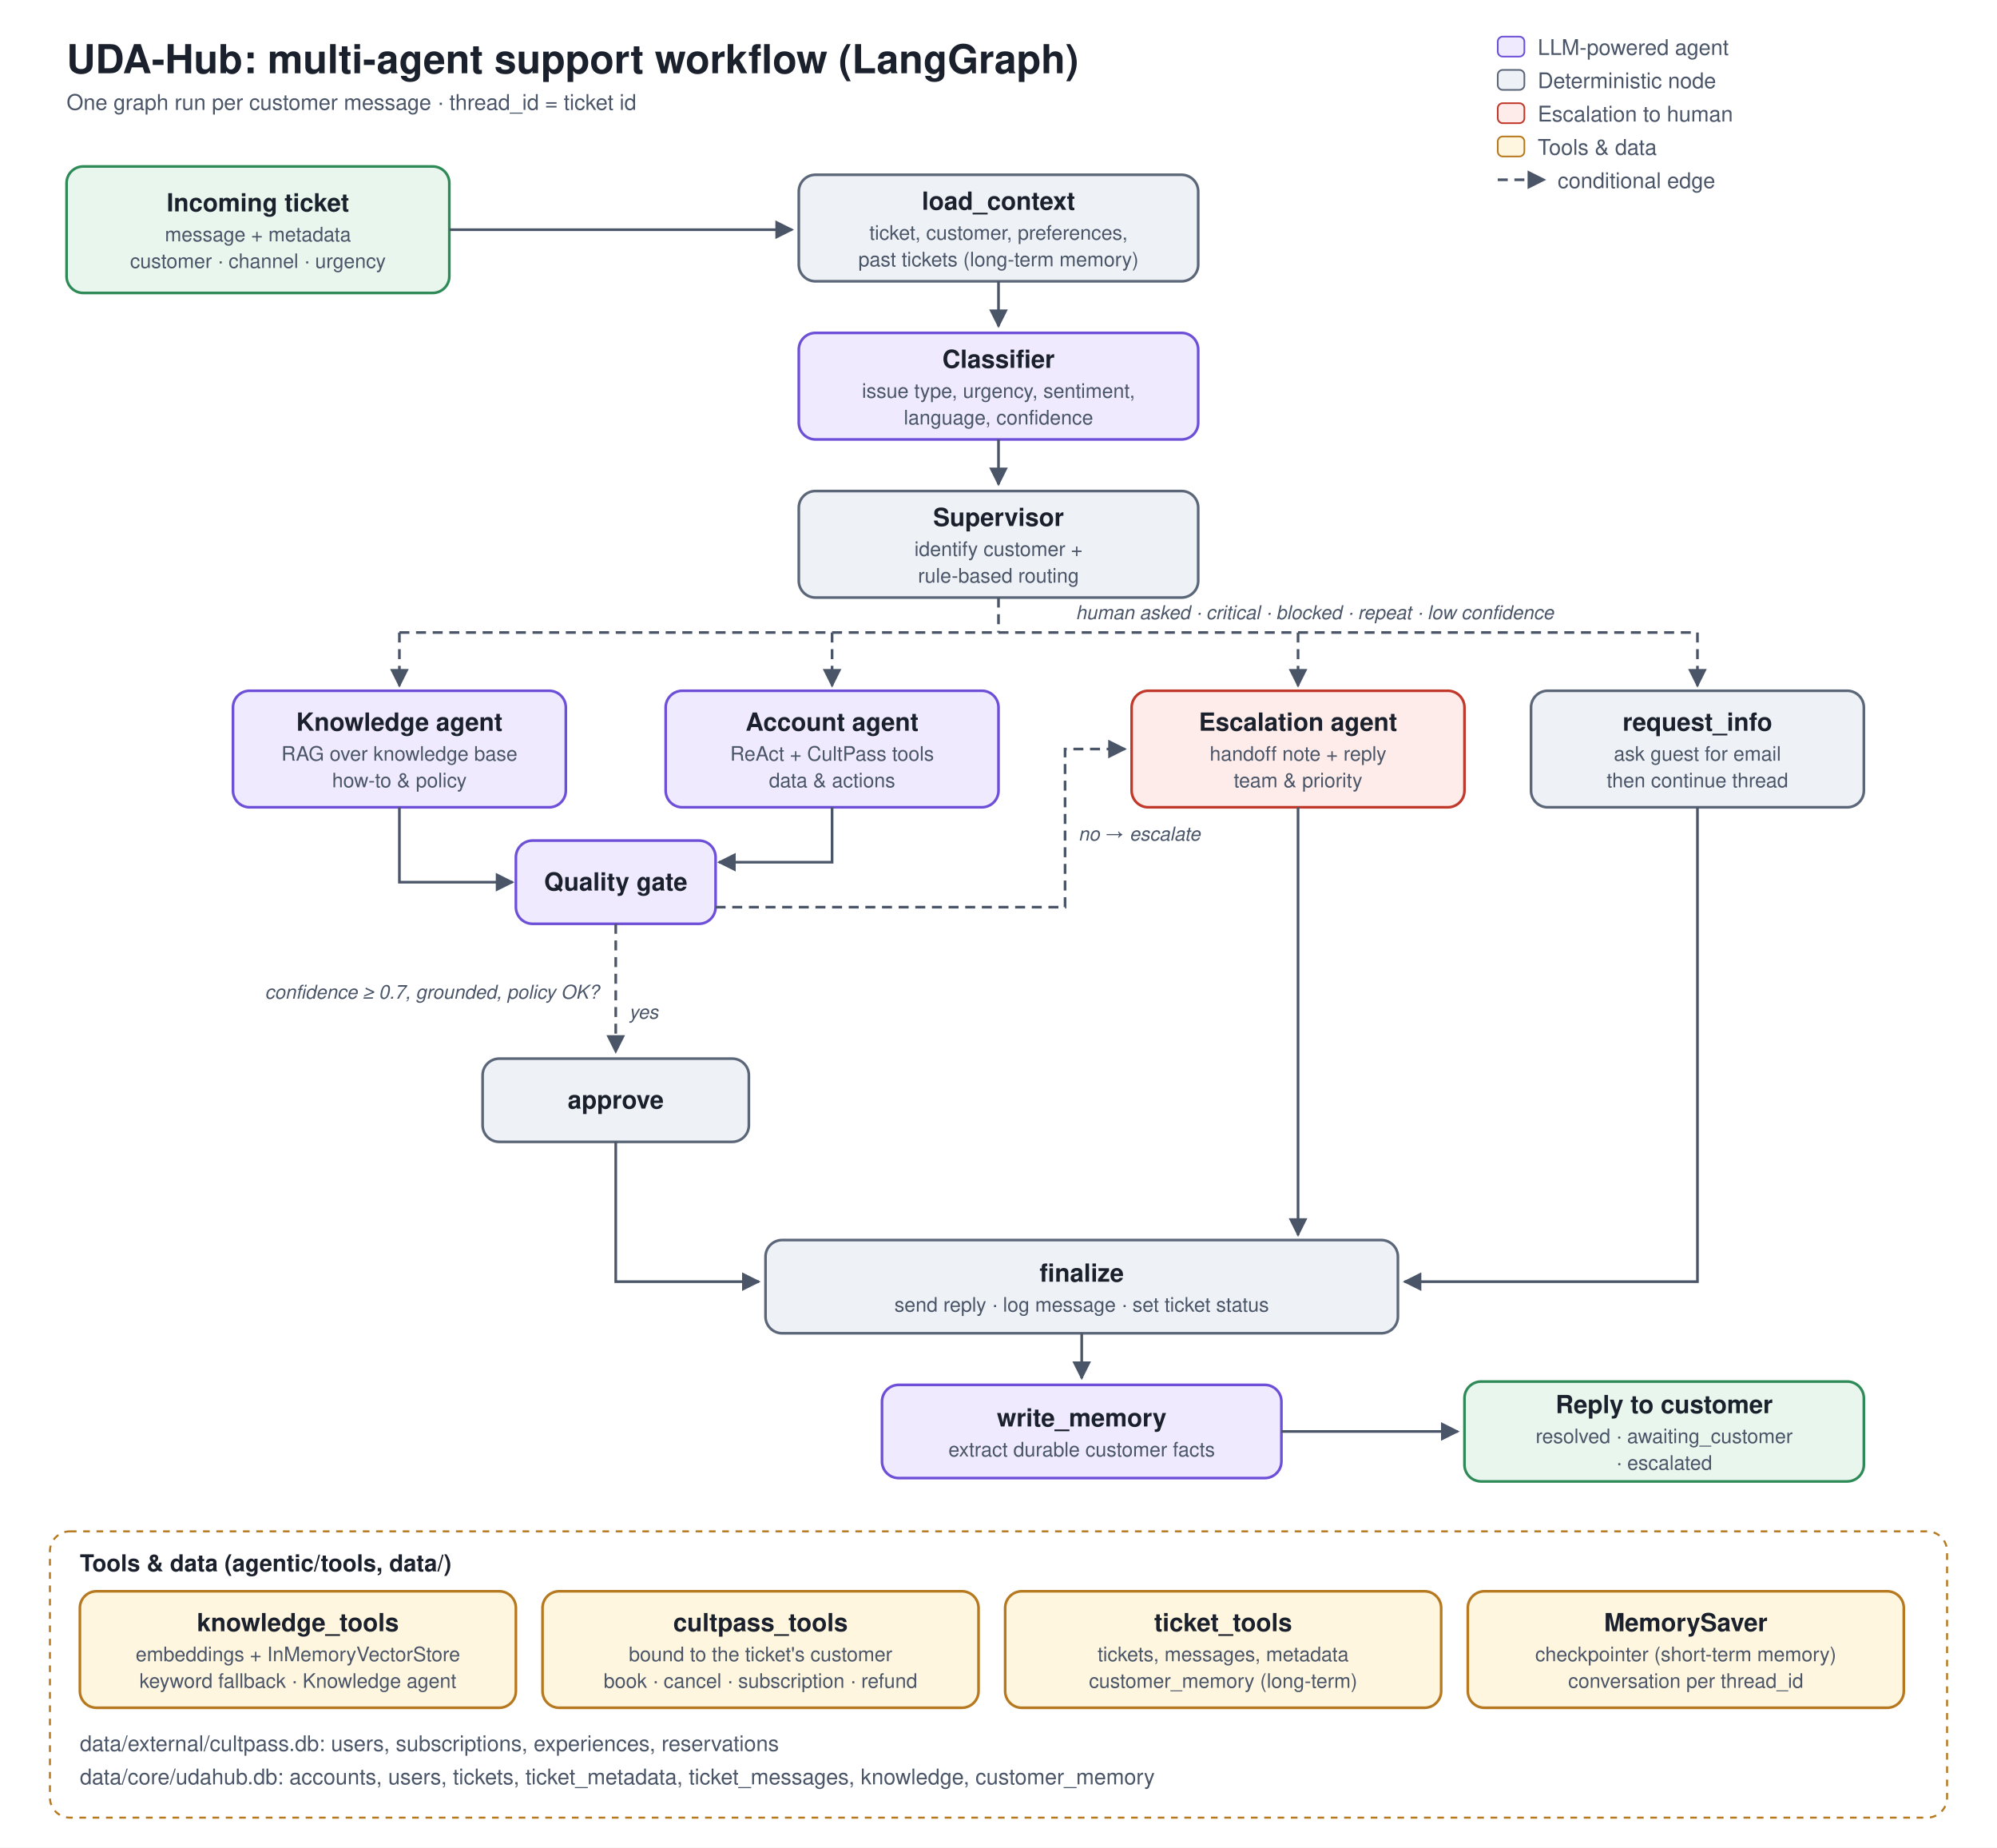
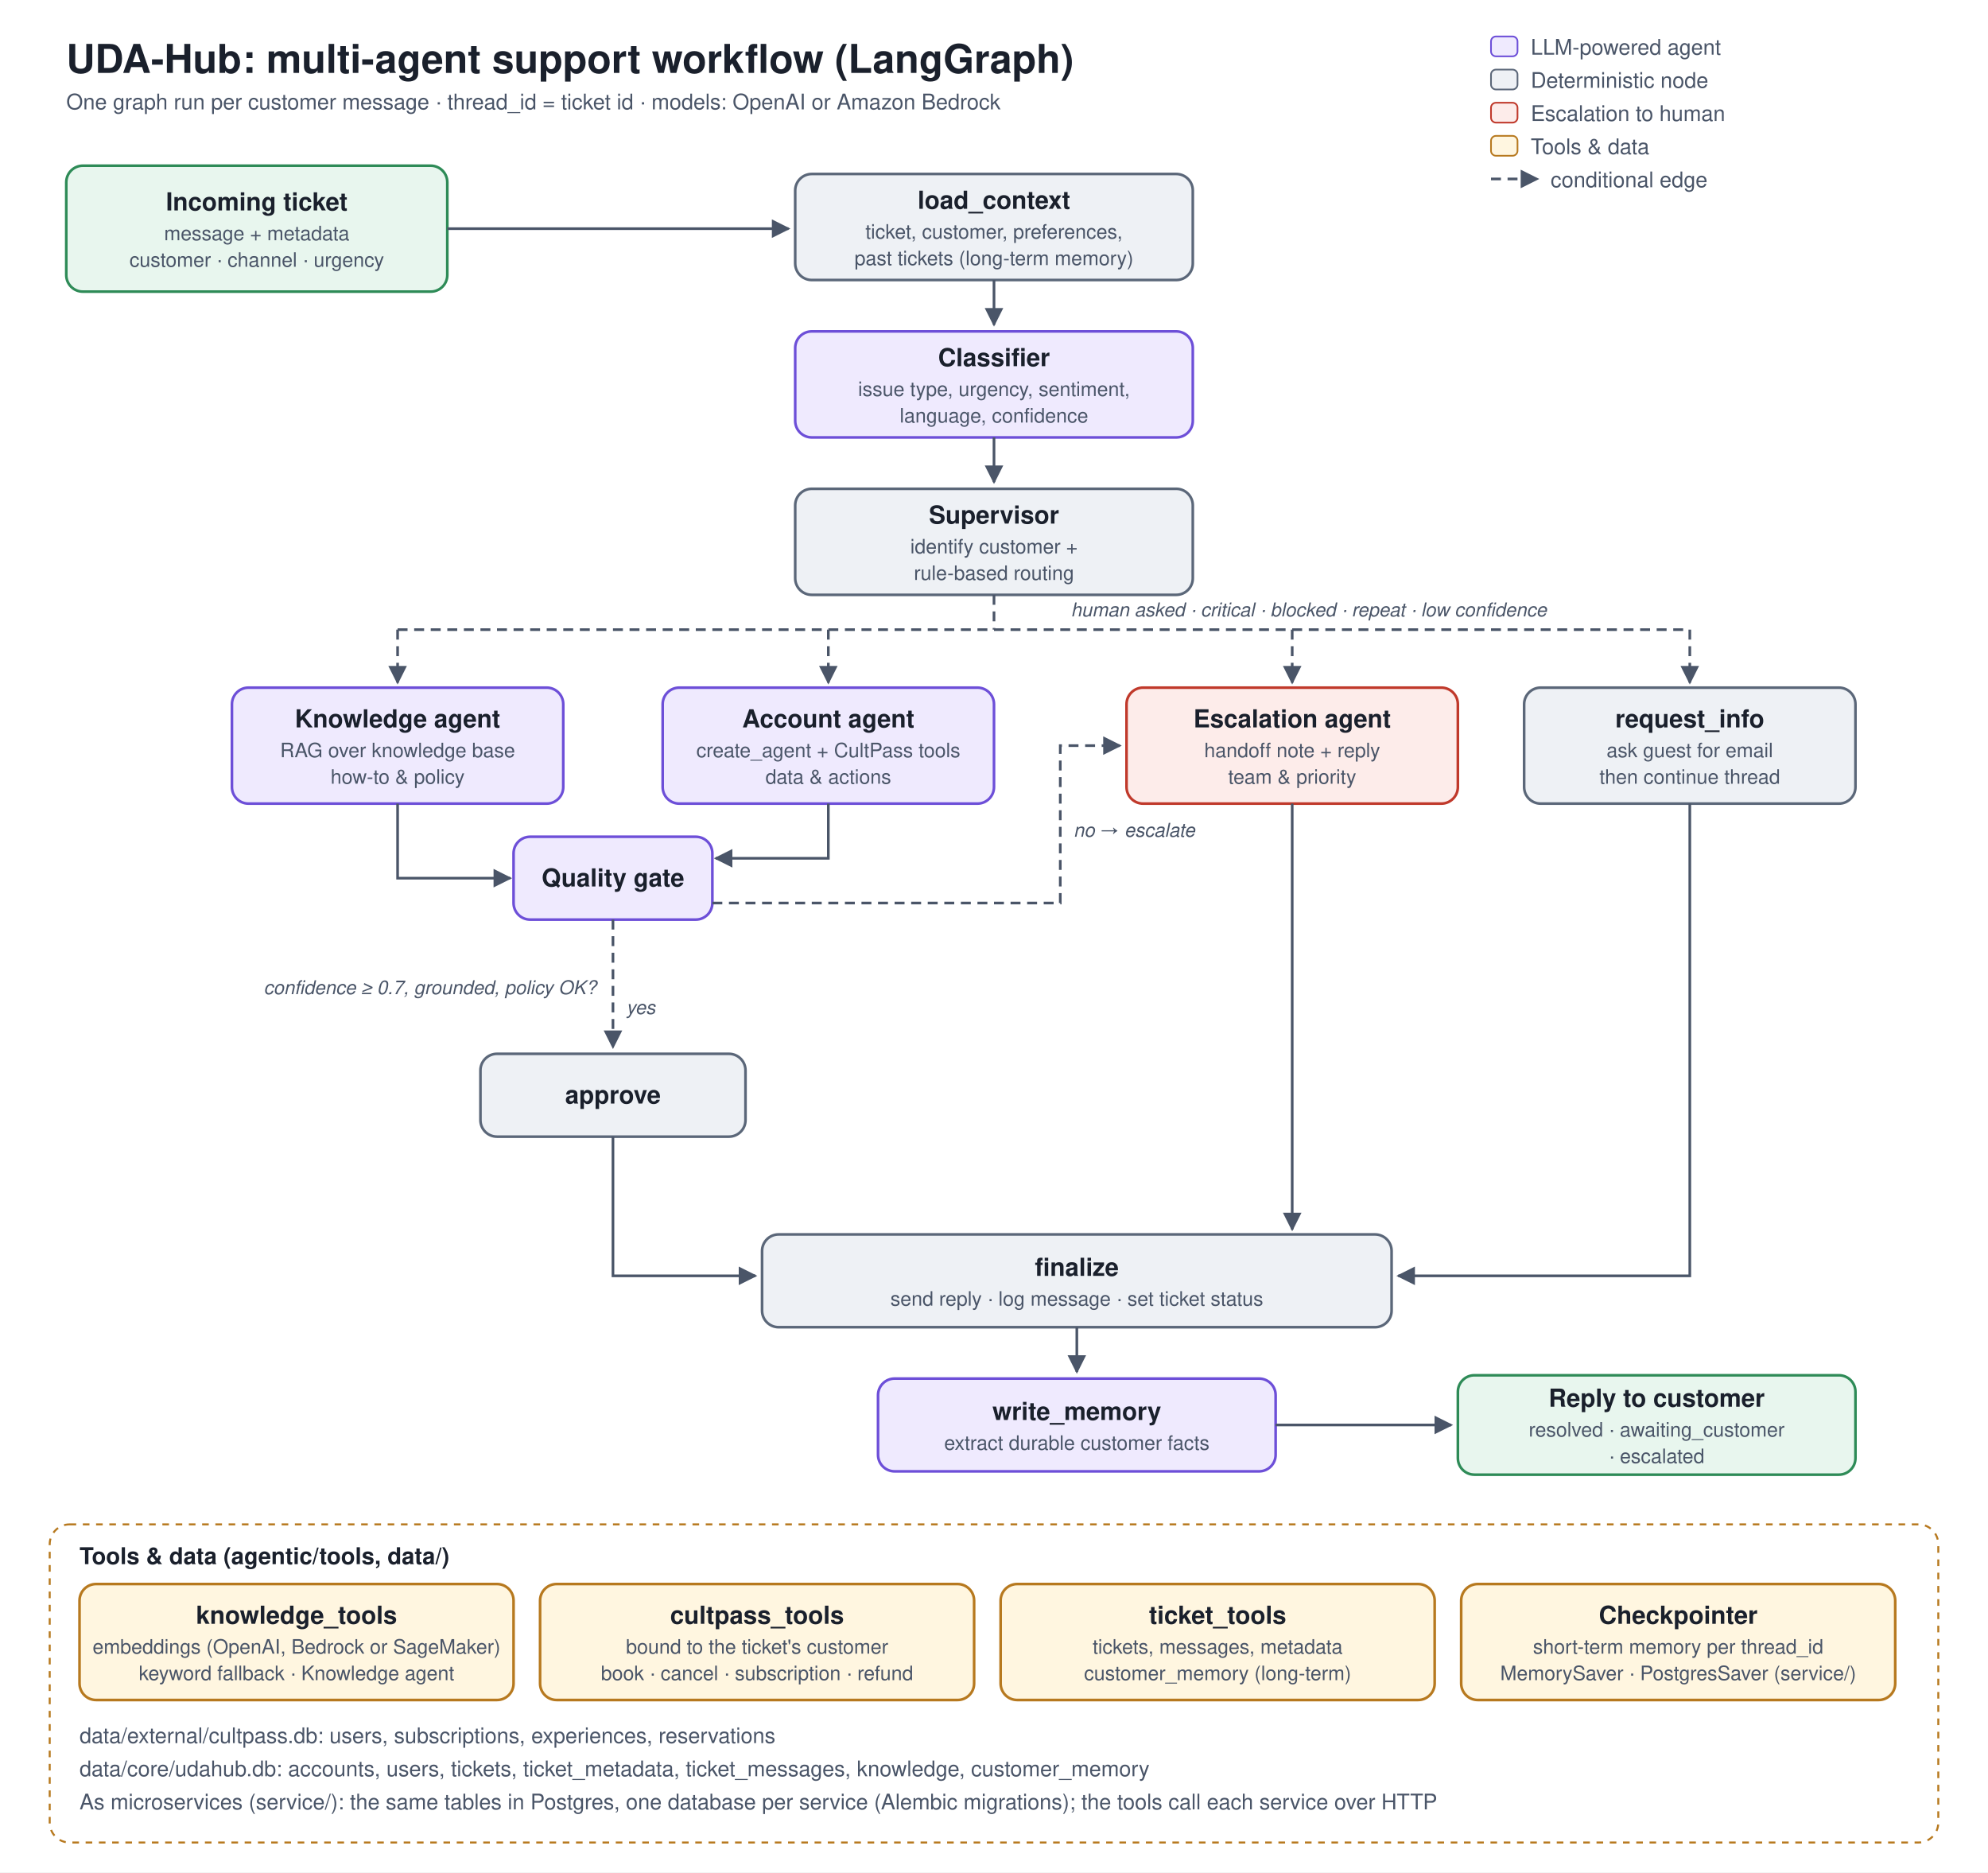
- <svg xmlns="http://www.w3.org/2000/svg" viewBox="0 0 1200 1110" width="1200" height="1110" font-family="-apple-system, Segoe UI, Helvetica, Arial, sans-serif">
+ <svg xmlns="http://www.w3.org/2000/svg" viewBox="0 0 1200 1130" width="1200" height="1130" font-family="-apple-system, Segoe UI, Helvetica, Arial, sans-serif">
  <defs>
    <marker id="arrow" viewBox="0 0 10 10" refX="9" refY="5" markerWidth="7" markerHeight="7" orient="auto-start-reverse">
      <path d="M0,0 L10,5 L0,10 z" fill="#4a5568" />
    </marker>
  </defs>
  <style>.t{font-size:15px;font-weight:600;fill:#1a202c;text-anchor:middle}.s{font-size:12px;fill:#4a5568;text-anchor:middle}.l{font-size:11.5px;fill:#4a5568;font-style:italic}.h{font-size:24px;font-weight:700;fill:#1a202c}.sh{font-size:13px;fill:#4a5568}.ph{font-size:14px;font-weight:700;fill:#1a202c}</style>
-   <rect width="1200" height="1110" fill="#ffffff" />
+   <rect width="1200" height="1130" fill="#ffffff" />
  <text x="40" y="44" class="h">UDA-Hub: multi-agent support workflow (LangGraph)</text>
-   <text x="40" y="66" class="sh">One graph run per customer message · thread_id = ticket id</text>
+   <text x="40" y="66" class="sh">One graph run per customer message · thread_id = ticket id · models: OpenAI or Amazon Bedrock</text>
  <rect x="900" y="22" width="16" height="12" rx="3" fill="#efeafe" stroke="#6d4fd8" />
  <text x="924" y="33" class="sh">LLM-powered agent</text>
  <rect x="900" y="42" width="16" height="12" rx="3" fill="#eef1f5" stroke="#5b6779" />
  <text x="924" y="53" class="sh">Deterministic node</text>
  <rect x="900" y="62" width="16" height="12" rx="3" fill="#fdecea" stroke="#c0392b" />
  <text x="924" y="73" class="sh">Escalation to human</text>
  <rect x="900" y="82" width="16" height="12" rx="3" fill="#fff6e0" stroke="#b7791f" />
  <text x="924" y="93" class="sh">Tools &amp; data</text>
  <path d="M900 108 h28" fill="none" stroke="#4a5568" stroke-width="1.6" stroke-dasharray="6 4" marker-end="url(#arrow)" />
  <text x="936" y="113" class="sh">conditional edge</text>
  <rect x="40" y="100" width="230" height="76" rx="10" fill="#e8f6ee" stroke="#2e8b57" stroke-width="1.6" />
  <text x="155.0" y="127.0" class="t">Incoming ticket</text>
  <text x="155.0" y="145.0" class="s">message + metadata</text>
  <text x="155.0" y="161.0" class="s">customer · channel · urgency</text>
  <path d="M270 138 H476" fill="none" stroke="#4a5568" stroke-width="1.6" marker-end="url(#arrow)" />
  <rect x="480" y="105" width="240" height="64" rx="10" fill="#eef1f5" stroke="#5b6779" stroke-width="1.6" />
  <text x="600.0" y="126.0" class="t">load_context</text>
  <text x="600.0" y="144.0" class="s">ticket, customer, preferences,</text>
  <text x="600.0" y="160.0" class="s">past tickets (long-term memory)</text>
  <path d="M600 169 V196" fill="none" stroke="#4a5568" stroke-width="1.6" marker-end="url(#arrow)" />
  <rect x="480" y="200" width="240" height="64" rx="10" fill="#efeafe" stroke="#6d4fd8" stroke-width="1.6" />
  <text x="600.0" y="221.0" class="t">Classifier</text>
  <text x="600.0" y="239.0" class="s">issue type, urgency, sentiment,</text>
  <text x="600.0" y="255.0" class="s">language, confidence</text>
  <path d="M600 264 V291" fill="none" stroke="#4a5568" stroke-width="1.6" marker-end="url(#arrow)" />
  <rect x="480" y="295" width="240" height="64" rx="10" fill="#eef1f5" stroke="#5b6779" stroke-width="1.6" />
  <text x="600.0" y="316.0" class="t">Supervisor</text>
  <text x="600.0" y="334.0" class="s">identify customer +</text>
  <text x="600.0" y="350.0" class="s">rule-based routing</text>
  <path d="M600 359 V380" fill="none" stroke="#4a5568" stroke-width="1.6" stroke-dasharray="6 4" />
  <path d="M240 380 H1020" fill="none" stroke="#4a5568" stroke-width="1.6" stroke-dasharray="6 4" />
  <path d="M240 380 V412" fill="none" stroke="#4a5568" stroke-width="1.6" stroke-dasharray="6 4" marker-end="url(#arrow)" />
  <path d="M500 380 V412" fill="none" stroke="#4a5568" stroke-width="1.6" stroke-dasharray="6 4" marker-end="url(#arrow)" />
  <path d="M780 380 V412" fill="none" stroke="#4a5568" stroke-width="1.6" stroke-dasharray="6 4" marker-end="url(#arrow)" />
  <path d="M1020 380 V412" fill="none" stroke="#4a5568" stroke-width="1.6" stroke-dasharray="6 4" marker-end="url(#arrow)" />
  <rect x="140" y="415" width="200" height="70" rx="10" fill="#efeafe" stroke="#6d4fd8" stroke-width="1.6" />
  <text x="240.0" y="439.0" class="t">Knowledge agent</text>
  <text x="240.0" y="457.0" class="s">RAG over knowledge base</text>
  <text x="240.0" y="473.0" class="s">how-to &amp; policy</text>
  <rect x="400" y="415" width="200" height="70" rx="10" fill="#efeafe" stroke="#6d4fd8" stroke-width="1.6" />
  <text x="500.0" y="439.0" class="t">Account agent</text>
-   <text x="500.0" y="457.0" class="s">ReAct + CultPass tools</text>
+   <text x="500.0" y="457.0" class="s">create_agent + CultPass tools</text>
  <text x="500.0" y="473.0" class="s">data &amp; actions</text>
  <rect x="680" y="415" width="200" height="70" rx="10" fill="#fdecea" stroke="#c0392b" stroke-width="1.6" />
  <text x="780.0" y="439.0" class="t">Escalation agent</text>
  <text x="780.0" y="457.0" class="s">handoff note + reply</text>
  <text x="780.0" y="473.0" class="s">team &amp; priority</text>
  <rect x="920" y="415" width="200" height="70" rx="10" fill="#eef1f5" stroke="#5b6779" stroke-width="1.6" />
  <text x="1020.0" y="439.0" class="t">request_info</text>
  <text x="1020.0" y="457.0" class="s">ask guest for email</text>
  <text x="1020.0" y="473.0" class="s">then continue thread</text>
  <text x="790" y="372" class="l" text-anchor="middle">human asked · critical · blocked · repeat · low confidence</text>
  <path d="M240 485 V530 H308" fill="none" stroke="#4a5568" stroke-width="1.6" marker-end="url(#arrow)" />
  <path d="M500 485 V518 H432" fill="none" stroke="#4a5568" stroke-width="1.6" marker-end="url(#arrow)" />
  <rect x="310" y="505" width="120" height="50" rx="10" fill="#efeafe" stroke="#6d4fd8" stroke-width="1.6" />
  <text x="370.0" y="535.0" class="t">Quality gate</text>
  <text x="360" y="600" class="l" text-anchor="end">confidence ≥ 0.7, grounded, policy OK?</text>
  <path d="M430 545 H640 V450 H676" fill="none" stroke="#4a5568" stroke-width="1.6" stroke-dasharray="6 4" marker-end="url(#arrow)" />
  <text x="648" y="505" class="l" text-anchor="start">no → escalate</text>
  <path d="M370 555 V632" fill="none" stroke="#4a5568" stroke-width="1.6" stroke-dasharray="6 4" marker-end="url(#arrow)" />
  <text x="378" y="612" class="l" text-anchor="start">yes</text>
  <rect x="290" y="636" width="160" height="50" rx="10" fill="#eef1f5" stroke="#5b6779" stroke-width="1.6" />
  <text x="370.0" y="666.0" class="t">approve</text>
  <path d="M370 686 V770 H456" fill="none" stroke="#4a5568" stroke-width="1.6" marker-end="url(#arrow)" />
  <path d="M780 485 V742" fill="none" stroke="#4a5568" stroke-width="1.6" marker-end="url(#arrow)" />
  <path d="M1020 485 V770 H844" fill="none" stroke="#4a5568" stroke-width="1.6" marker-end="url(#arrow)" />
  <rect x="460" y="745" width="380" height="56" rx="10" fill="#eef1f5" stroke="#5b6779" stroke-width="1.6" />
  <text x="650.0" y="770.0" class="t">finalize</text>
  <text x="650.0" y="788.0" class="s">send reply · log message · set ticket status</text>
  <path d="M650 801 V828" fill="none" stroke="#4a5568" stroke-width="1.6" marker-end="url(#arrow)" />
  <rect x="530" y="832" width="240" height="56" rx="10" fill="#efeafe" stroke="#6d4fd8" stroke-width="1.6" />
  <text x="650.0" y="857.0" class="t">write_memory</text>
  <text x="650.0" y="875.0" class="s">extract durable customer facts</text>
  <path d="M770 860 H876" fill="none" stroke="#4a5568" stroke-width="1.6" marker-end="url(#arrow)" />
  <rect x="880" y="830" width="240" height="60" rx="10" fill="#e8f6ee" stroke="#2e8b57" stroke-width="1.6" />
  <text x="1000.0" y="849.0" class="t">Reply to customer</text>
  <text x="1000.0" y="867.0" class="s">resolved · awaiting_customer</text>
  <text x="1000.0" y="883.0" class="s">· escalated</text>
-   <rect x="30" y="920" width="1140" height="172" rx="12" fill="none" stroke="#b7791f" stroke-width="1.2" stroke-dasharray="4 4" />
+   <rect x="30" y="920" width="1140" height="192" rx="12" fill="none" stroke="#b7791f" stroke-width="1.2" stroke-dasharray="4 4" />
  <text x="48" y="944" class="ph">Tools &amp; data (agentic/tools, data/)</text>
  <rect x="48" y="956" width="262" height="70" rx="10" fill="#fff6e0" stroke="#b7791f" stroke-width="1.6" />
  <text x="179.0" y="980.0" class="t">knowledge_tools</text>
-   <text x="179.0" y="998.0" class="s">embeddings + InMemoryVectorStore</text>
+   <text x="179.0" y="998.0" class="s">embeddings (OpenAI, Bedrock or SageMaker)</text>
  <text x="179.0" y="1014.0" class="s">keyword fallback · Knowledge agent</text>
  <rect x="326" y="956" width="262" height="70" rx="10" fill="#fff6e0" stroke="#b7791f" stroke-width="1.6" />
  <text x="457.0" y="980.0" class="t">cultpass_tools</text>
  <text x="457.0" y="998.0" class="s">bound to the ticket's customer</text>
  <text x="457.0" y="1014.0" class="s">book · cancel · subscription · refund</text>
  <rect x="604" y="956" width="262" height="70" rx="10" fill="#fff6e0" stroke="#b7791f" stroke-width="1.6" />
  <text x="735.0" y="980.0" class="t">ticket_tools</text>
  <text x="735.0" y="998.0" class="s">tickets, messages, metadata</text>
  <text x="735.0" y="1014.0" class="s">customer_memory (long-term)</text>
  <rect x="882" y="956" width="262" height="70" rx="10" fill="#fff6e0" stroke="#b7791f" stroke-width="1.6" />
-   <text x="1013.0" y="980.0" class="t">MemorySaver</text>
-   <text x="1013.0" y="998.0" class="s">checkpointer (short-term memory)</text>
-   <text x="1013.0" y="1014.0" class="s">conversation per thread_id</text>
+   <text x="1013.0" y="980.0" class="t">Checkpointer</text>
+   <text x="1013.0" y="998.0" class="s">short-term memory per thread_id</text>
+   <text x="1013.0" y="1014.0" class="s">MemorySaver · PostgresSaver (service/)</text>
  <text x="48" y="1052" class="sh">data/external/cultpass.db: users, subscriptions, experiences, reservations</text>
  <text x="48" y="1072" class="sh">data/core/udahub.db: accounts, users, tickets, ticket_metadata, ticket_messages, knowledge, customer_memory</text>
+   <text x="48" y="1092" class="sh">As microservices (service/): the same tables in Postgres, one database per service (Alembic migrations); the tools call each service over HTTP</text>
</svg>
